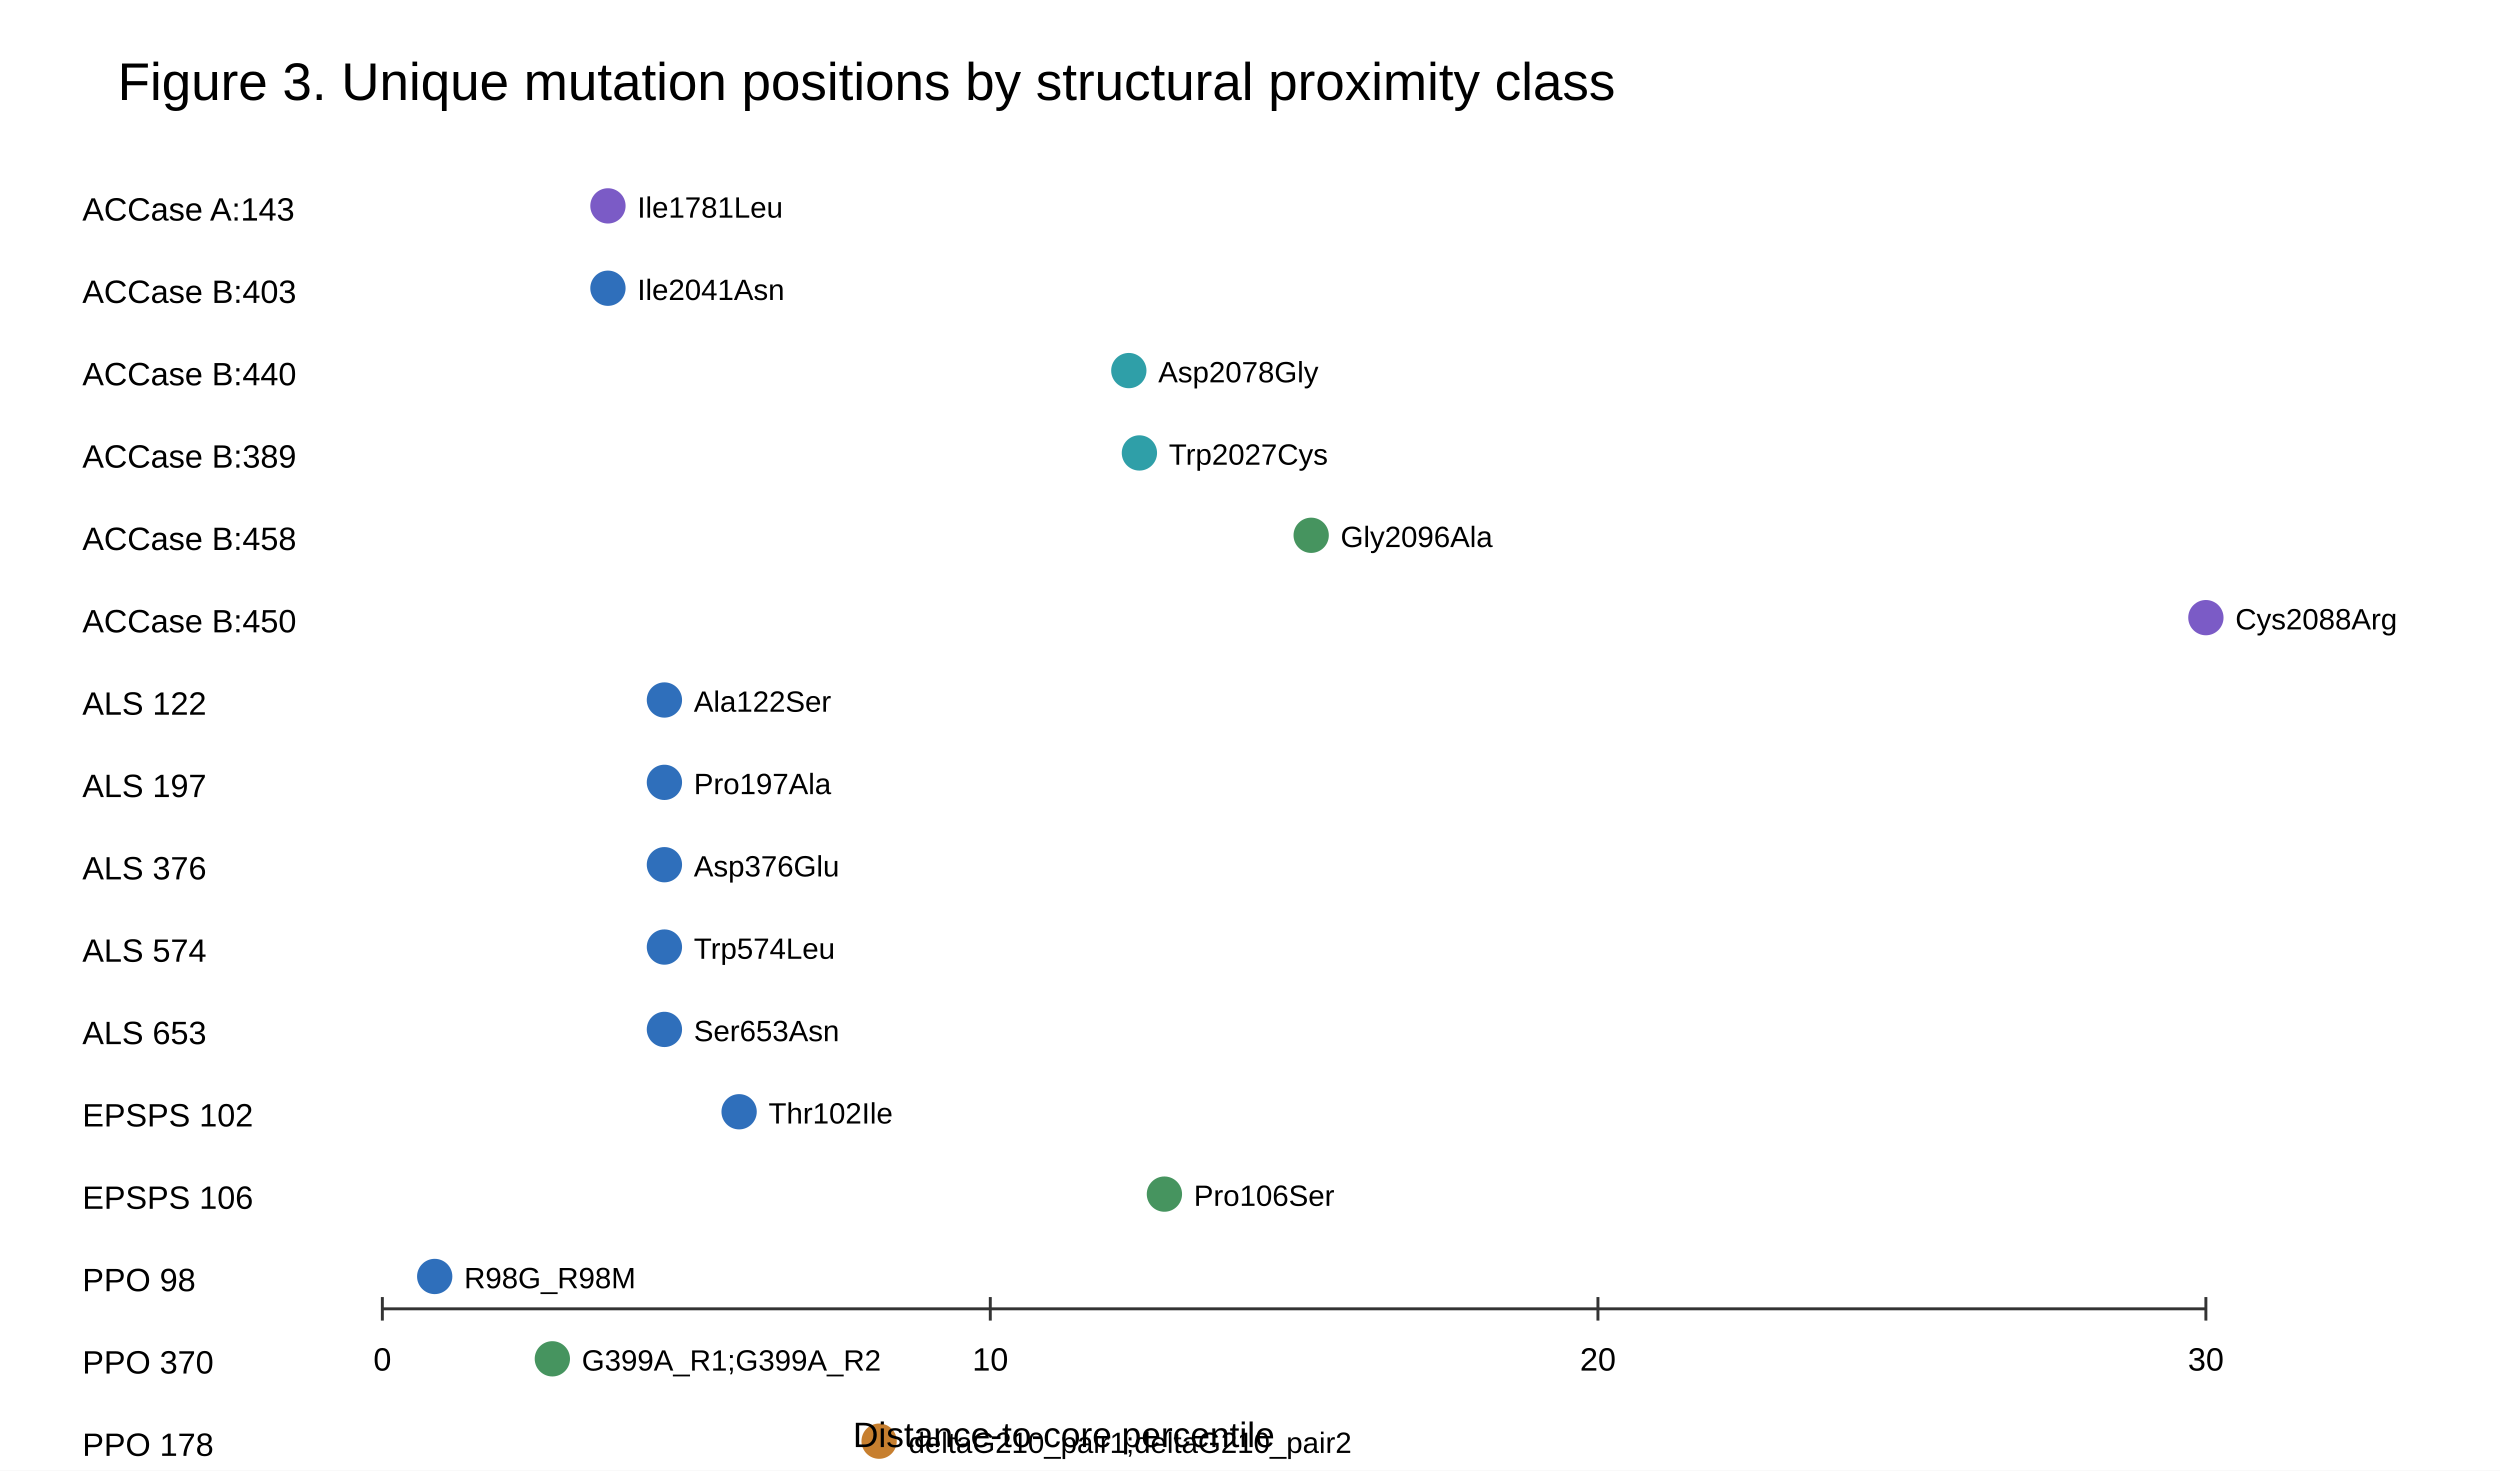
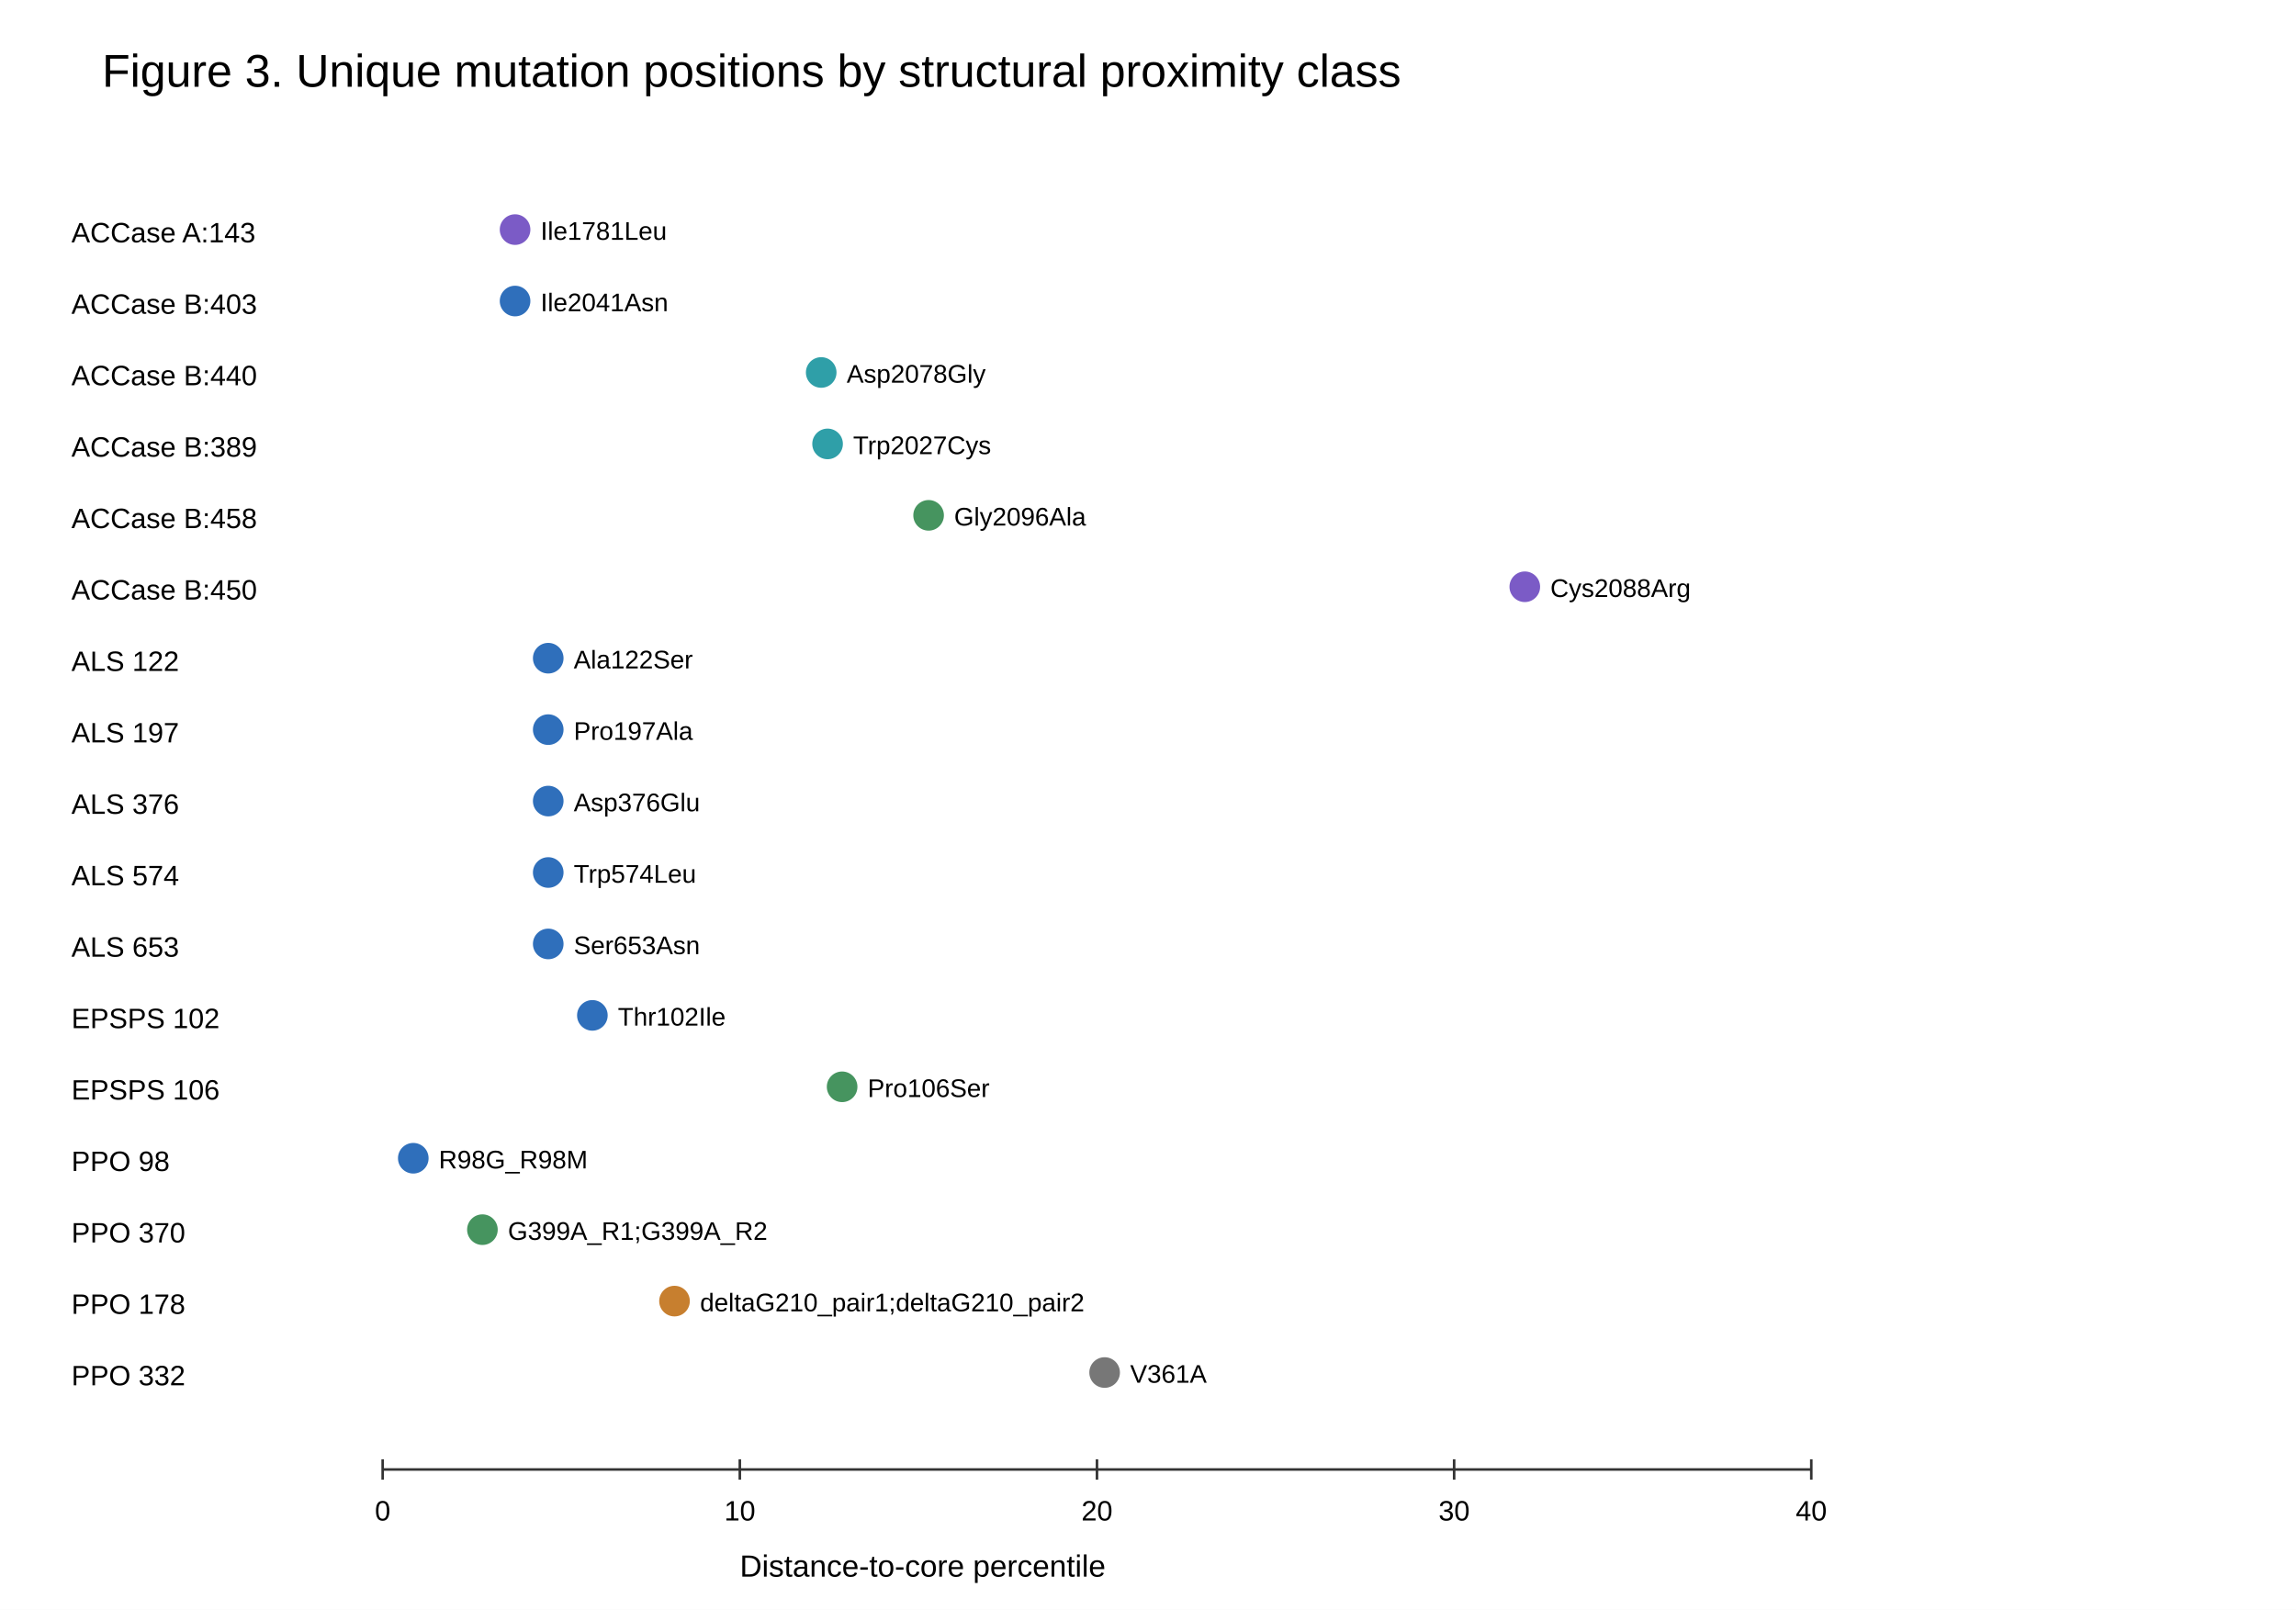
- <svg xmlns="http://www.w3.org/2000/svg" width="850" height="500" viewBox="0 0 850 500">
+ <svg xmlns="http://www.w3.org/2000/svg" width="900" height="631" viewBox="0 0 900 631">
  <rect width="100%" height="100%" fill="white" />
  <text x="40.0" y="34.0" font-size="18" font-family="Arial, sans-serif" text-anchor="start">Figure 3. Unique mutation positions by structural proximity class</text>
-   <line x1="130" y1="445" x2="750" y2="445" stroke="#333" />
-   <line x1="130.0" y1="441" x2="130.0" y2="449" stroke="#333" />
-   <text x="130.0" y="466.0" font-size="11" font-family="Arial, sans-serif" text-anchor="middle">0</text>
-   <line x1="336.7" y1="441" x2="336.7" y2="449" stroke="#333" />
-   <text x="336.7" y="466.0" font-size="11" font-family="Arial, sans-serif" text-anchor="middle">10</text>
-   <line x1="543.3" y1="441" x2="543.3" y2="449" stroke="#333" />
-   <text x="543.3" y="466.0" font-size="11" font-family="Arial, sans-serif" text-anchor="middle">20</text>
-   <line x1="750.0" y1="441" x2="750.0" y2="449" stroke="#333" />
-   <text x="750.0" y="466.0" font-size="11" font-family="Arial, sans-serif" text-anchor="middle">30</text>
-   <text x="28.0" y="75.0" font-size="11" font-family="Arial, sans-serif" text-anchor="start">ACCase A:143</text>
-   <circle cx="206.7" cy="70.0" r="6" fill="#7b5bc6" />
-   <text x="216.7" y="74.0" font-size="10" font-family="Arial, sans-serif" text-anchor="start">Ile1781Leu</text>
-   <text x="28.0" y="103.0" font-size="11" font-family="Arial, sans-serif" text-anchor="start">ACCase B:403</text>
-   <circle cx="206.7" cy="98.0" r="6" fill="#2f6fbb" />
-   <text x="216.7" y="102.0" font-size="10" font-family="Arial, sans-serif" text-anchor="start">Ile2041Asn</text>
-   <text x="28.0" y="131.0" font-size="11" font-family="Arial, sans-serif" text-anchor="start">ACCase B:440</text>
-   <circle cx="383.8" cy="126.0" r="6" fill="#2f9fa8" />
-   <text x="393.8" y="130.0" font-size="10" font-family="Arial, sans-serif" text-anchor="start">Asp2078Gly</text>
-   <text x="28.0" y="159.0" font-size="11" font-family="Arial, sans-serif" text-anchor="start">ACCase B:389</text>
-   <circle cx="387.4" cy="154.0" r="6" fill="#2f9fa8" />
-   <text x="397.4" y="158.0" font-size="10" font-family="Arial, sans-serif" text-anchor="start">Trp2027Cys</text>
-   <text x="28.0" y="187.0" font-size="11" font-family="Arial, sans-serif" text-anchor="start">ACCase B:458</text>
-   <circle cx="445.8" cy="182.0" r="6" fill="#46945f" />
-   <text x="455.8" y="186.0" font-size="10" font-family="Arial, sans-serif" text-anchor="start">Gly2096Ala</text>
-   <text x="28.0" y="215.0" font-size="11" font-family="Arial, sans-serif" text-anchor="start">ACCase B:450</text>
-   <circle cx="750.0" cy="210.0" r="6" fill="#7b5bc6" />
-   <text x="760.0" y="214.0" font-size="10" font-family="Arial, sans-serif" text-anchor="start">Cys2088Arg</text>
-   <text x="28.0" y="243.0" font-size="11" font-family="Arial, sans-serif" text-anchor="start">ALS 122</text>
-   <circle cx="225.9" cy="238.0" r="6" fill="#2f6fbb" />
-   <text x="235.9" y="242.0" font-size="10" font-family="Arial, sans-serif" text-anchor="start">Ala122Ser</text>
-   <text x="28.0" y="271.0" font-size="11" font-family="Arial, sans-serif" text-anchor="start">ALS 197</text>
-   <circle cx="225.9" cy="266.0" r="6" fill="#2f6fbb" />
-   <text x="235.9" y="270.0" font-size="10" font-family="Arial, sans-serif" text-anchor="start">Pro197Ala</text>
-   <text x="28.0" y="299.0" font-size="11" font-family="Arial, sans-serif" text-anchor="start">ALS 376</text>
-   <circle cx="225.9" cy="294.0" r="6" fill="#2f6fbb" />
-   <text x="235.9" y="298.0" font-size="10" font-family="Arial, sans-serif" text-anchor="start">Asp376Glu</text>
-   <text x="28.0" y="327.0" font-size="11" font-family="Arial, sans-serif" text-anchor="start">ALS 574</text>
-   <circle cx="225.9" cy="322.0" r="6" fill="#2f6fbb" />
-   <text x="235.9" y="326.0" font-size="10" font-family="Arial, sans-serif" text-anchor="start">Trp574Leu</text>
-   <text x="28.0" y="355.0" font-size="11" font-family="Arial, sans-serif" text-anchor="start">ALS 653</text>
-   <circle cx="225.9" cy="350.0" r="6" fill="#2f6fbb" />
-   <text x="235.9" y="354.0" font-size="10" font-family="Arial, sans-serif" text-anchor="start">Ser653Asn</text>
-   <text x="28.0" y="383.0" font-size="11" font-family="Arial, sans-serif" text-anchor="start">EPSPS 102</text>
-   <circle cx="251.3" cy="378.0" r="6" fill="#2f6fbb" />
-   <text x="261.3" y="382.0" font-size="10" font-family="Arial, sans-serif" text-anchor="start">Thr102Ile</text>
-   <text x="28.0" y="411.0" font-size="11" font-family="Arial, sans-serif" text-anchor="start">EPSPS 106</text>
-   <circle cx="395.9" cy="406.0" r="6" fill="#46945f" />
-   <text x="405.9" y="410.0" font-size="10" font-family="Arial, sans-serif" text-anchor="start">Pro106Ser</text>
-   <text x="28.0" y="439.0" font-size="11" font-family="Arial, sans-serif" text-anchor="start">PPO 98</text>
-   <circle cx="147.8" cy="434.0" r="6" fill="#2f6fbb" />
-   <text x="157.8" y="438.0" font-size="10" font-family="Arial, sans-serif" text-anchor="start">R98G_R98M</text>
-   <text x="28.0" y="467.0" font-size="11" font-family="Arial, sans-serif" text-anchor="start">PPO 370</text>
-   <circle cx="187.8" cy="462.0" r="6" fill="#46945f" />
-   <text x="197.8" y="466.0" font-size="10" font-family="Arial, sans-serif" text-anchor="start">G399A_R1;G399A_R2</text>
-   <text x="28.0" y="495.0" font-size="11" font-family="Arial, sans-serif" text-anchor="start">PPO 178</text>
-   <circle cx="298.9" cy="490.0" r="6" fill="#c77f2f" />
-   <text x="308.9" y="494.0" font-size="10" font-family="Arial, sans-serif" text-anchor="start">deltaG210_pair1;deltaG210_pair2</text>
-   <text x="28.0" y="523.0" font-size="11" font-family="Arial, sans-serif" text-anchor="start">PPO 332</text>
-   <circle cx="547.8" cy="518.0" r="6" fill="#777777" />
-   <text x="557.8" y="522.0" font-size="10" font-family="Arial, sans-serif" text-anchor="start">V361A</text>
-   <text x="290.0" y="492.0" font-size="12" font-family="Arial, sans-serif" text-anchor="start">Distance-to-core percentile</text>
+   <line x1="150" y1="576" x2="710" y2="576" stroke="#333" />
+   <line x1="150.0" y1="572" x2="150.0" y2="580" stroke="#333" />
+   <text x="150.0" y="596.0" font-size="11" font-family="Arial, sans-serif" text-anchor="middle">0</text>
+   <line x1="290.0" y1="572" x2="290.0" y2="580" stroke="#333" />
+   <text x="290.0" y="596.0" font-size="11" font-family="Arial, sans-serif" text-anchor="middle">10</text>
+   <line x1="430.0" y1="572" x2="430.0" y2="580" stroke="#333" />
+   <text x="430.0" y="596.0" font-size="11" font-family="Arial, sans-serif" text-anchor="middle">20</text>
+   <line x1="570.0" y1="572" x2="570.0" y2="580" stroke="#333" />
+   <text x="570.0" y="596.0" font-size="11" font-family="Arial, sans-serif" text-anchor="middle">30</text>
+   <line x1="710.0" y1="572" x2="710.0" y2="580" stroke="#333" />
+   <text x="710.0" y="596.0" font-size="11" font-family="Arial, sans-serif" text-anchor="middle">40</text>
+   <text x="28.0" y="95.0" font-size="11" font-family="Arial, sans-serif" text-anchor="start">ACCase A:143</text>
+   <circle cx="201.9" cy="90.0" r="6" fill="#7b5bc6" />
+   <text x="211.9" y="94.0" font-size="10" font-family="Arial, sans-serif" text-anchor="start">Ile1781Leu</text>
+   <text x="28.0" y="123.0" font-size="11" font-family="Arial, sans-serif" text-anchor="start">ACCase B:403</text>
+   <circle cx="201.9" cy="118.0" r="6" fill="#2f6fbb" />
+   <text x="211.9" y="122.0" font-size="10" font-family="Arial, sans-serif" text-anchor="start">Ile2041Asn</text>
+   <text x="28.0" y="151.0" font-size="11" font-family="Arial, sans-serif" text-anchor="start">ACCase B:440</text>
+   <circle cx="321.9" cy="146.0" r="6" fill="#2f9fa8" />
+   <text x="331.9" y="150.0" font-size="10" font-family="Arial, sans-serif" text-anchor="start">Asp2078Gly</text>
+   <text x="28.0" y="179.0" font-size="11" font-family="Arial, sans-serif" text-anchor="start">ACCase B:389</text>
+   <circle cx="324.4" cy="174.0" r="6" fill="#2f9fa8" />
+   <text x="334.4" y="178.0" font-size="10" font-family="Arial, sans-serif" text-anchor="start">Trp2027Cys</text>
+   <text x="28.0" y="207.0" font-size="11" font-family="Arial, sans-serif" text-anchor="start">ACCase B:458</text>
+   <circle cx="364.0" cy="202.0" r="6" fill="#46945f" />
+   <text x="374.0" y="206.0" font-size="10" font-family="Arial, sans-serif" text-anchor="start">Gly2096Ala</text>
+   <text x="28.0" y="235.0" font-size="11" font-family="Arial, sans-serif" text-anchor="start">ACCase B:450</text>
+   <circle cx="597.7" cy="230.0" r="6" fill="#7b5bc6" />
+   <text x="607.7" y="234.0" font-size="10" font-family="Arial, sans-serif" text-anchor="start">Cys2088Arg</text>
+   <text x="28.0" y="263.0" font-size="11" font-family="Arial, sans-serif" text-anchor="start">ALS 122</text>
+   <circle cx="214.9" cy="258.0" r="6" fill="#2f6fbb" />
+   <text x="224.9" y="262.0" font-size="10" font-family="Arial, sans-serif" text-anchor="start">Ala122Ser</text>
+   <text x="28.0" y="291.0" font-size="11" font-family="Arial, sans-serif" text-anchor="start">ALS 197</text>
+   <circle cx="214.9" cy="286.0" r="6" fill="#2f6fbb" />
+   <text x="224.9" y="290.0" font-size="10" font-family="Arial, sans-serif" text-anchor="start">Pro197Ala</text>
+   <text x="28.0" y="319.0" font-size="11" font-family="Arial, sans-serif" text-anchor="start">ALS 376</text>
+   <circle cx="214.9" cy="314.0" r="6" fill="#2f6fbb" />
+   <text x="224.9" y="318.0" font-size="10" font-family="Arial, sans-serif" text-anchor="start">Asp376Glu</text>
+   <text x="28.0" y="347.0" font-size="11" font-family="Arial, sans-serif" text-anchor="start">ALS 574</text>
+   <circle cx="214.9" cy="342.0" r="6" fill="#2f6fbb" />
+   <text x="224.9" y="346.0" font-size="10" font-family="Arial, sans-serif" text-anchor="start">Trp574Leu</text>
+   <text x="28.0" y="375.0" font-size="11" font-family="Arial, sans-serif" text-anchor="start">ALS 653</text>
+   <circle cx="214.9" cy="370.0" r="6" fill="#2f6fbb" />
+   <text x="224.9" y="374.0" font-size="10" font-family="Arial, sans-serif" text-anchor="start">Ser653Asn</text>
+   <text x="28.0" y="403.0" font-size="11" font-family="Arial, sans-serif" text-anchor="start">EPSPS 102</text>
+   <circle cx="232.2" cy="398.0" r="6" fill="#2f6fbb" />
+   <text x="242.2" y="402.0" font-size="10" font-family="Arial, sans-serif" text-anchor="start">Thr102Ile</text>
+   <text x="28.0" y="431.0" font-size="11" font-family="Arial, sans-serif" text-anchor="start">EPSPS 106</text>
+   <circle cx="330.1" cy="426.0" r="6" fill="#46945f" />
+   <text x="340.1" y="430.0" font-size="10" font-family="Arial, sans-serif" text-anchor="start">Pro106Ser</text>
+   <text x="28.0" y="459.0" font-size="11" font-family="Arial, sans-serif" text-anchor="start">PPO 98</text>
+   <circle cx="162.0" cy="454.0" r="6" fill="#2f6fbb" />
+   <text x="172.0" y="458.0" font-size="10" font-family="Arial, sans-serif" text-anchor="start">R98G_R98M</text>
+   <text x="28.0" y="487.0" font-size="11" font-family="Arial, sans-serif" text-anchor="start">PPO 370</text>
+   <circle cx="189.1" cy="482.0" r="6" fill="#46945f" />
+   <text x="199.1" y="486.0" font-size="10" font-family="Arial, sans-serif" text-anchor="start">G399A_R1;G399A_R2</text>
+   <text x="28.0" y="515.0" font-size="11" font-family="Arial, sans-serif" text-anchor="start">PPO 178</text>
+   <circle cx="264.4" cy="510.0" r="6" fill="#c77f2f" />
+   <text x="274.4" y="514.0" font-size="10" font-family="Arial, sans-serif" text-anchor="start">deltaG210_pair1;deltaG210_pair2</text>
+   <text x="28.0" y="543.0" font-size="11" font-family="Arial, sans-serif" text-anchor="start">PPO 332</text>
+   <circle cx="433.0" cy="538.0" r="6" fill="#777777" />
+   <text x="443.0" y="542.0" font-size="10" font-family="Arial, sans-serif" text-anchor="start">V361A</text>
+   <text x="290.0" y="618.0" font-size="12" font-family="Arial, sans-serif" text-anchor="start">Distance-to-core percentile</text>
</svg>
